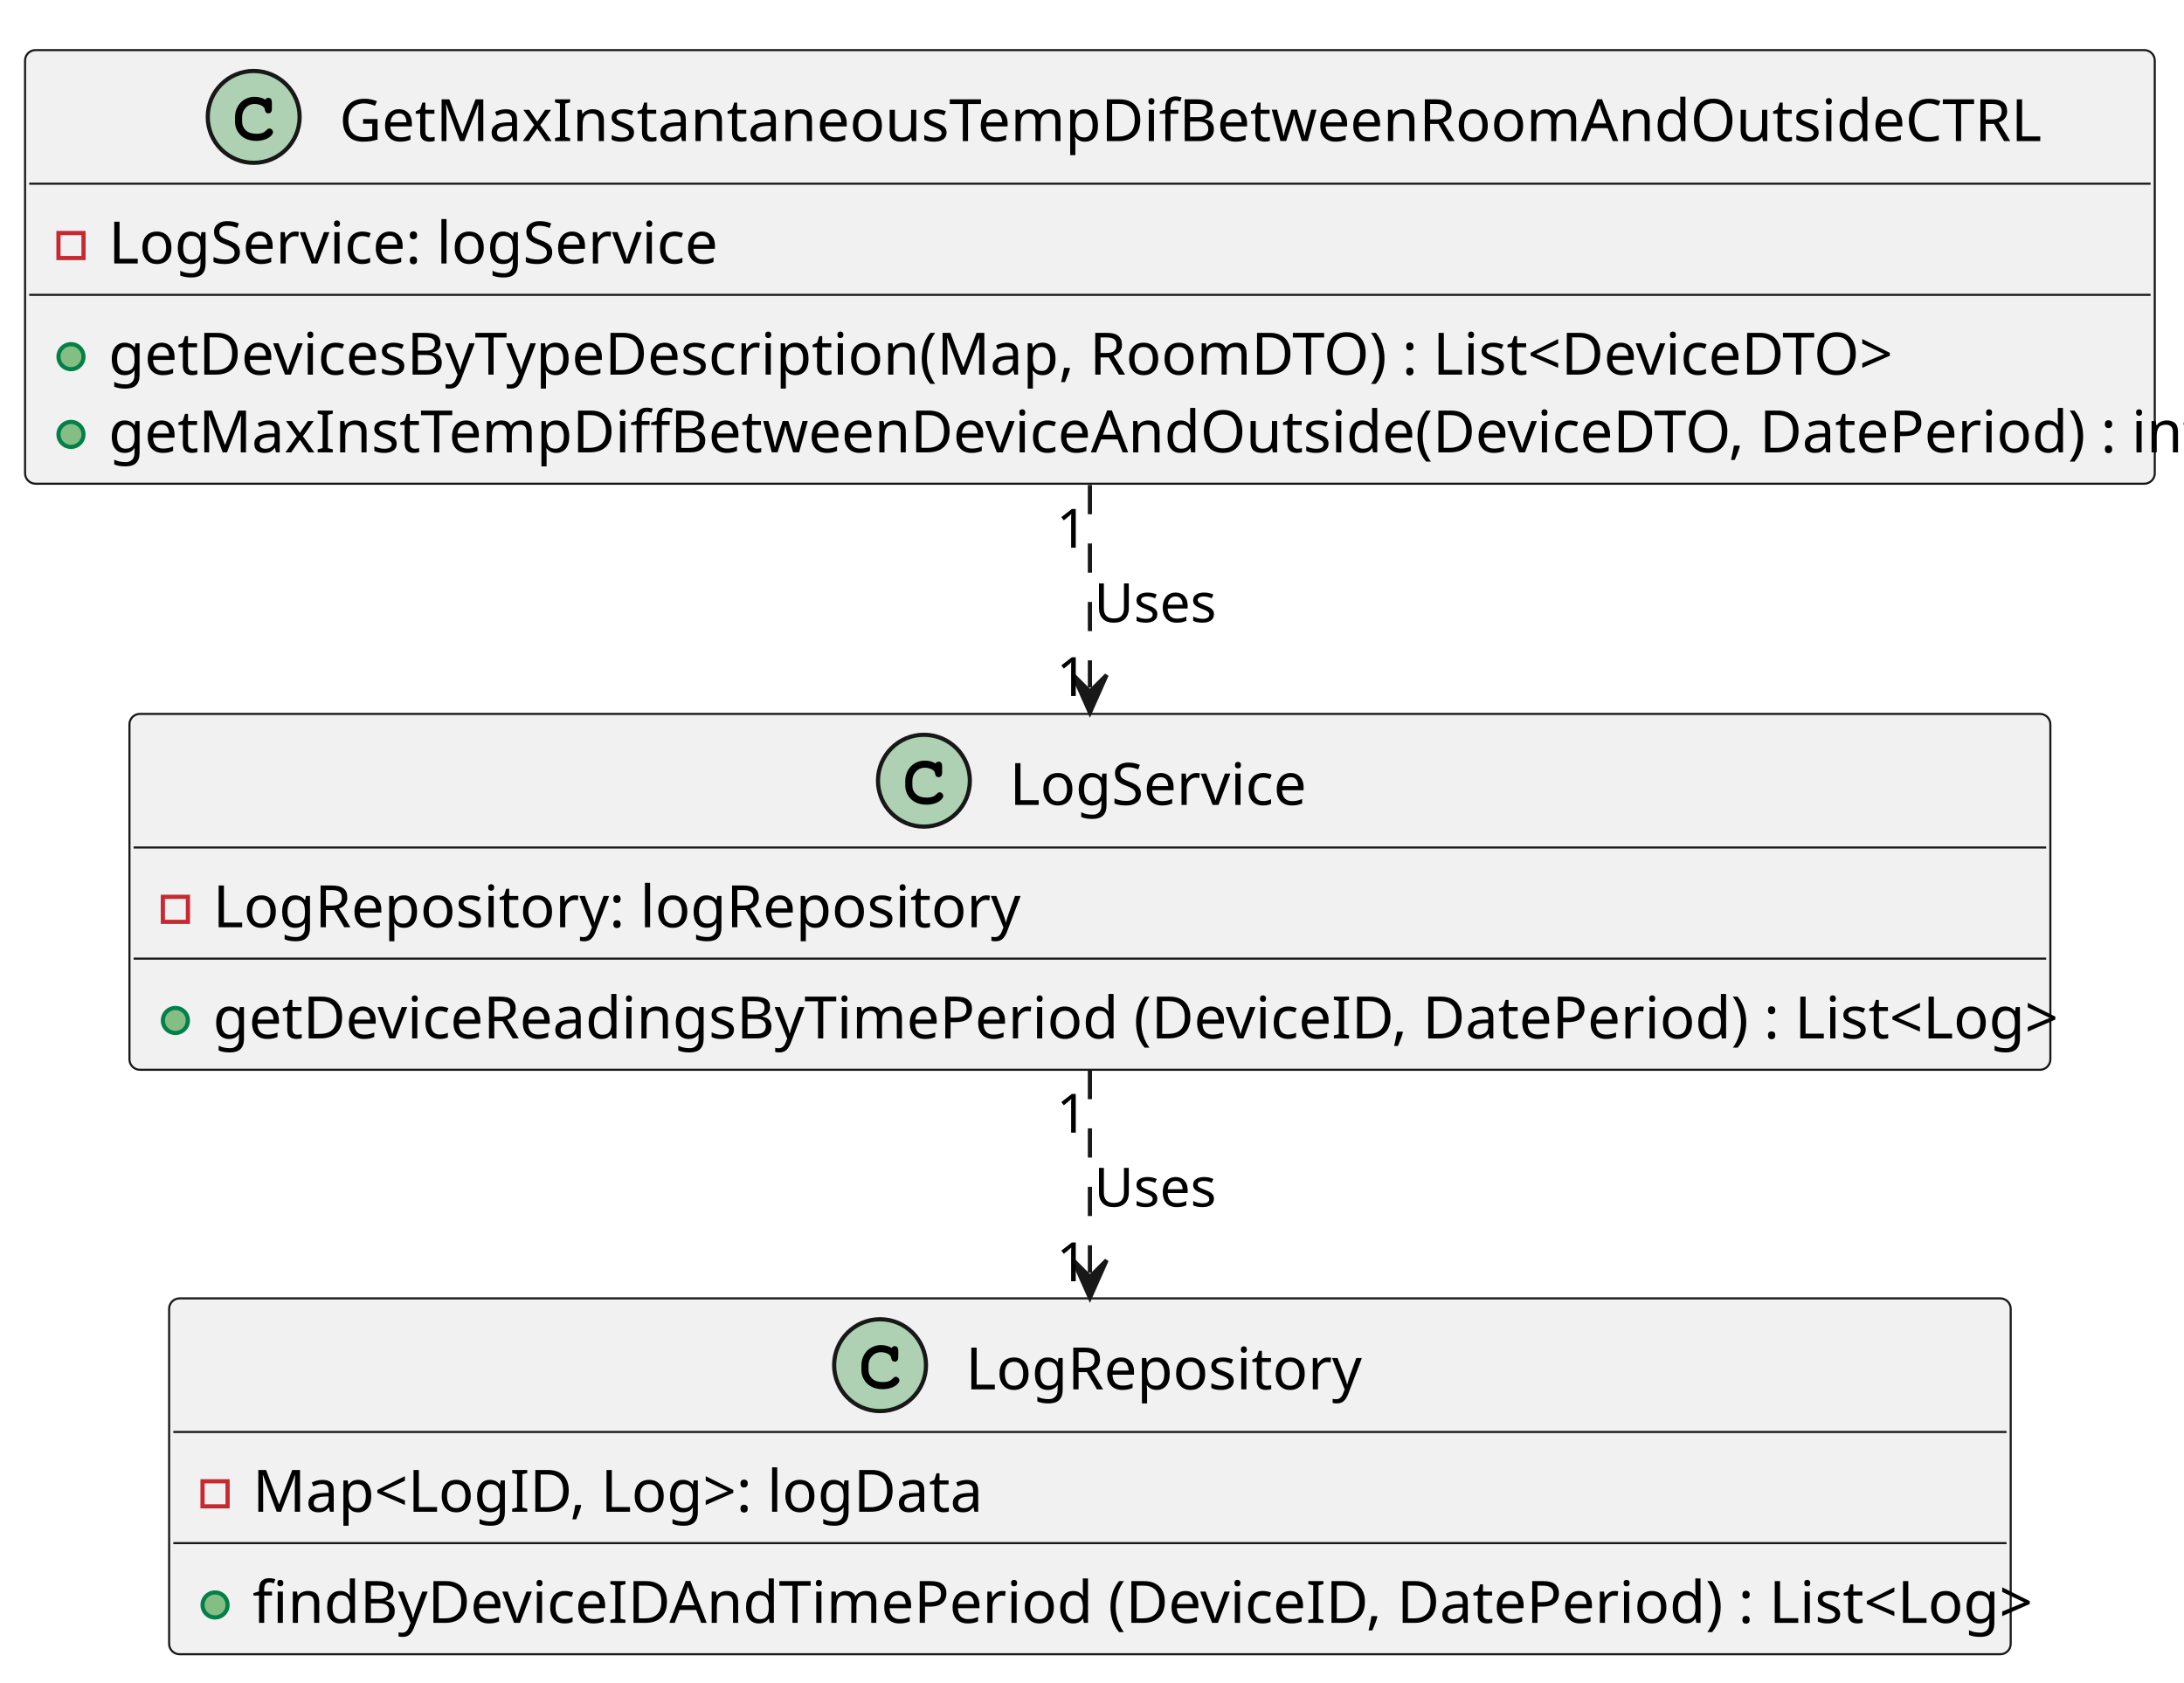
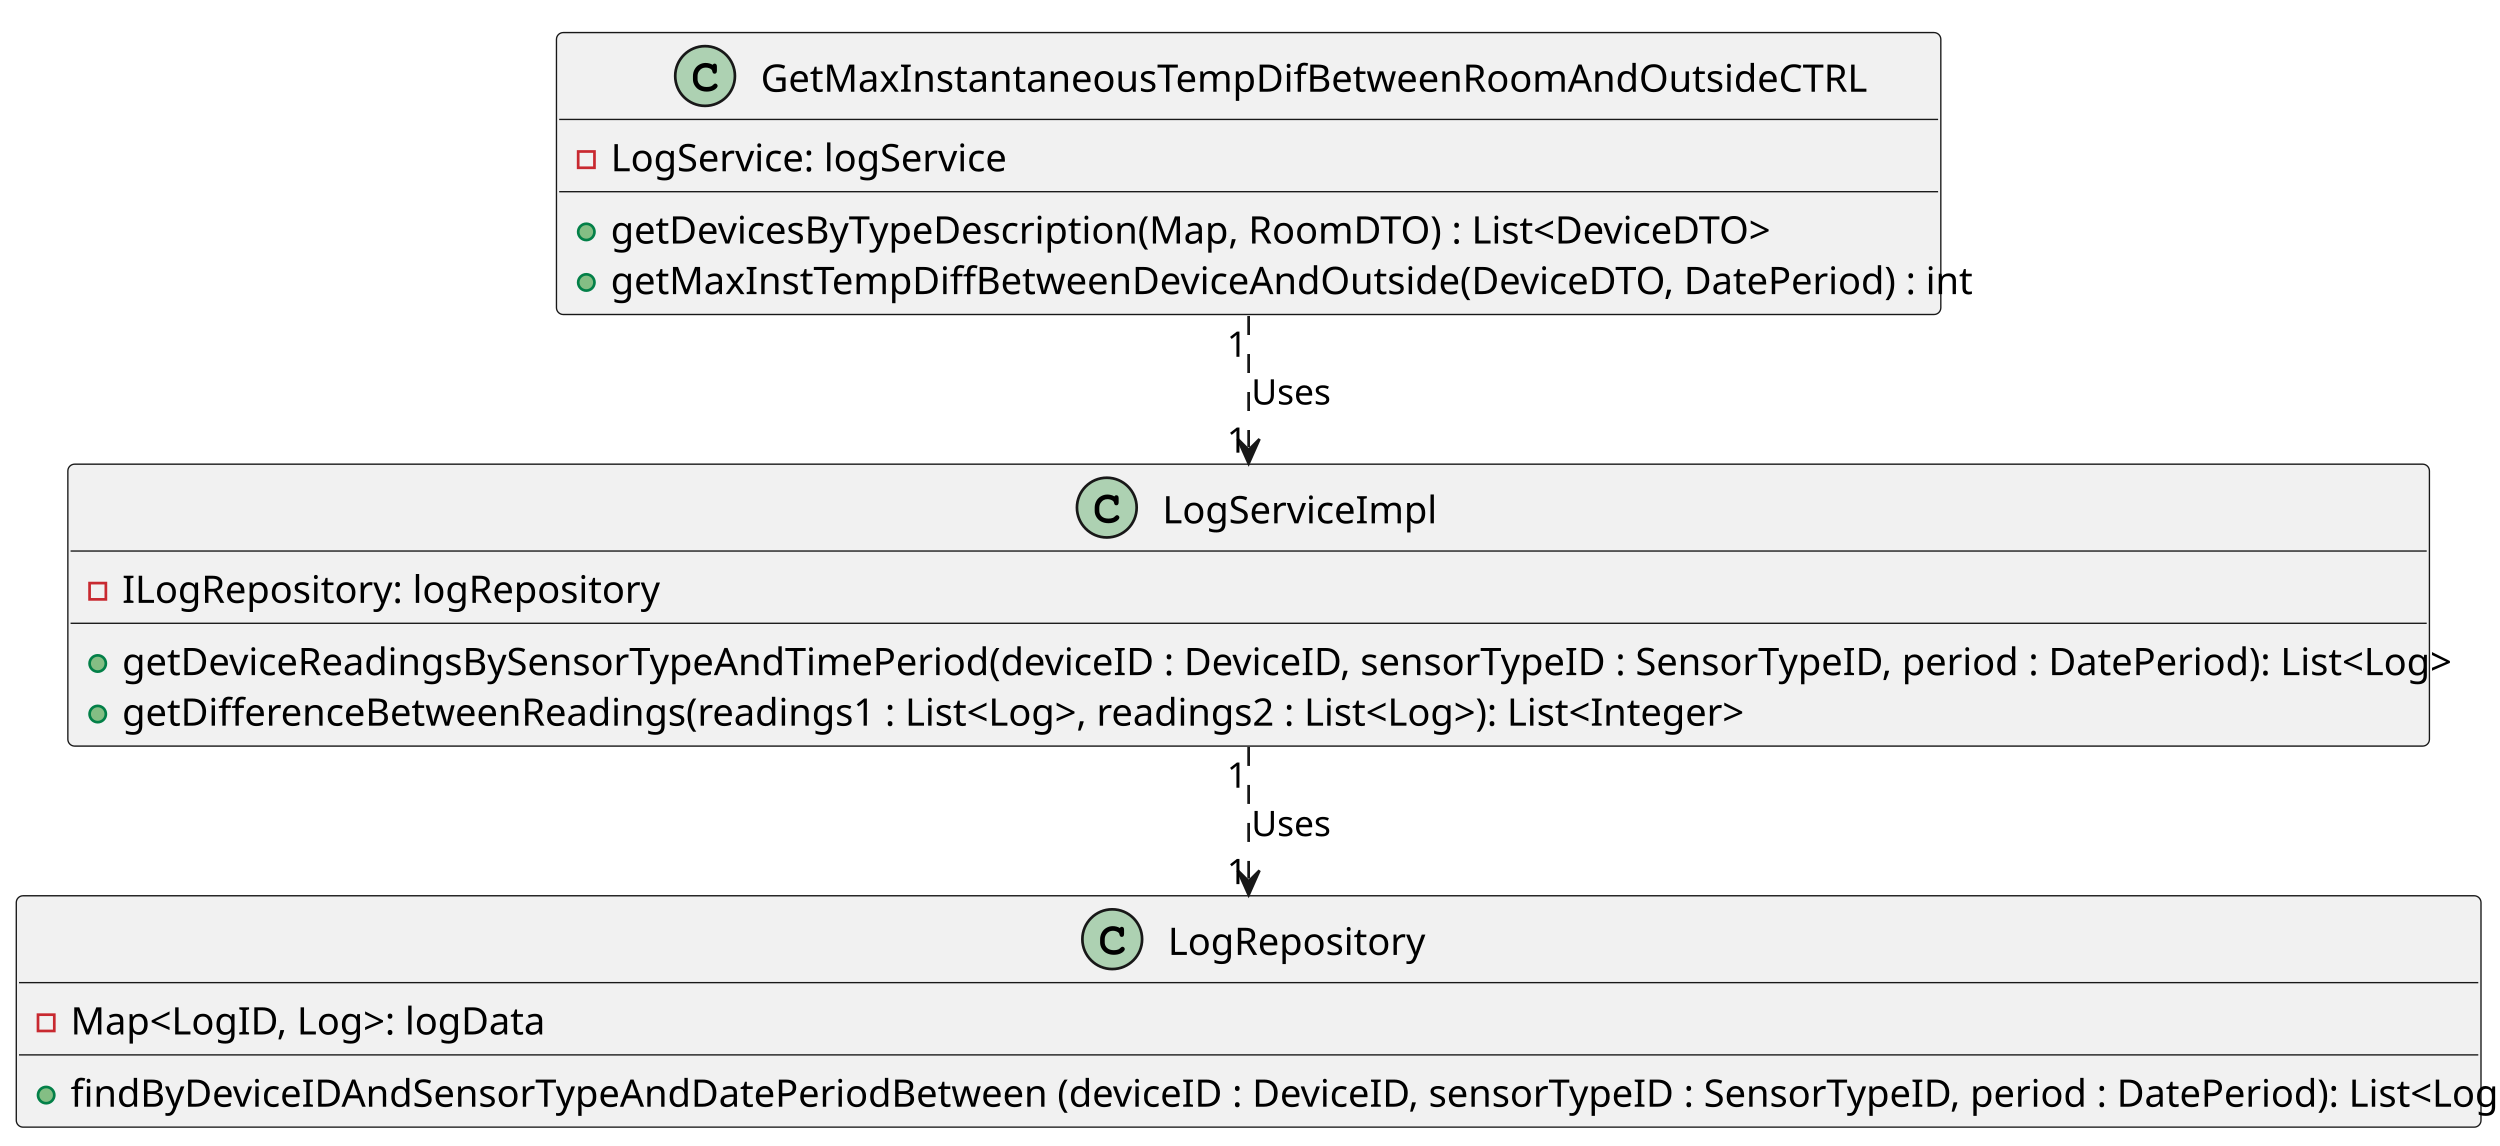
- <svg xmlns="http://www.w3.org/2000/svg" contentStyleType="text/css" height="403px" preserveAspectRatio="none" style="width:523px;height:403px;background:#FFFFFF;" version="1.1" viewBox="0 0 523 403" width="523px" zoomAndPan="magnify">
+ <svg xmlns="http://www.w3.org/2000/svg" contentStyleType="text/css" height="422px" preserveAspectRatio="none" style="width:921px;height:422px;background:#FFFFFF;" version="1.1" viewBox="0 0 921 422" width="921px" zoomAndPan="magnify">
  <defs />
  <g>
    <g id="elem_GetMaxInstantaneousTempDifBetweenRoomAndOutsideCTRL">
-       <rect codeLine="5" fill="#F1F1F1" height="103.863" id="GetMaxInstantaneousTempDifBetweenRoomAndOutsideCTRL" rx="2.5" ry="2.5" style="stroke:#181818;stroke-width:0.5;" width="510" x="6" y="12" />
-       <ellipse cx="60.75" cy="28" fill="#ADD1B2" rx="11" ry="11" style="stroke:#181818;stroke-width:1.0;" />
-       <path d="M63.516,23.875 Q63.672,23.656 63.859,23.547 Q64.047,23.438 64.266,23.438 Q64.641,23.438 64.875,23.703 Q65.109,23.953 65.109,24.562 L65.109,26.016 Q65.109,26.625 64.875,26.891 Q64.641,27.156 64.266,27.156 Q63.922,27.156 63.719,26.953 Q63.516,26.766 63.406,26.25 Q63.359,25.891 63.172,25.703 Q62.844,25.328 62.234,25.109 Q61.625,24.891 61,24.891 Q60.234,24.891 59.594,25.219 Q58.969,25.547 58.469,26.297 Q57.984,27.047 57.984,28.078 L57.984,29.172 Q57.984,30.406 58.875,31.234 Q59.766,32.047 61.359,32.047 Q62.297,32.047 62.953,31.797 Q63.344,31.641 63.766,31.203 Q64.031,30.938 64.172,30.859 Q64.328,30.781 64.531,30.781 Q64.859,30.781 65.109,31.047 Q65.375,31.297 65.375,31.641 Q65.375,31.984 65.031,32.391 Q64.531,32.969 63.734,33.297 Q62.656,33.75 61.359,33.75 Q59.844,33.75 58.641,33.125 Q57.656,32.625 56.969,31.562 Q56.281,30.484 56.281,29.203 L56.281,28.047 Q56.281,26.719 56.891,25.578 Q57.516,24.422 58.609,23.812 Q59.703,23.188 60.938,23.188 Q61.672,23.188 62.312,23.359 Q62.969,23.516 63.516,23.875 Z " fill="#000000" />
-       <text fill="#000000" font-family="sans-serif" font-size="14" lengthAdjust="spacing" textLength="392" x="81.25" y="33.797">GetMaxInstantaneousTempDifBetweenRoomAndOutsideCTRL</text>
-       <line style="stroke:#181818;stroke-width:0.5;" x1="7" x2="515" y1="44" y2="44" />
-       <rect fill="none" height="6" style="stroke:#C82930;stroke-width:1.0;" width="6" x="14" y="55.81" />
-       <text fill="#000000" font-family="sans-serif" font-size="14" lengthAdjust="spacing" textLength="145" x="26" y="63.107">LogService: logService</text>
-       <line style="stroke:#181818;stroke-width:0.5;" x1="7" x2="515" y1="70.621" y2="70.621" />
-       <ellipse cx="17" cy="85.432" fill="#84BE84" rx="3" ry="3" style="stroke:#038048;stroke-width:1.0;" />
-       <text fill="#000000" font-family="sans-serif" font-size="14" lengthAdjust="spacing" textLength="424" x="26" y="89.728">getDevicesByTypeDescription(Map, RoomDTO) : List&lt;DeviceDTO&gt;</text>
-       <ellipse cx="17" cy="104.053" fill="#84BE84" rx="3" ry="3" style="stroke:#038048;stroke-width:1.0;" />
-       <text fill="#000000" font-family="sans-serif" font-size="14" lengthAdjust="spacing" textLength="484" x="26" y="108.35">getMaxInstTempDiffBetweenDeviceAndOutside(DeviceDTO, DatePeriod) : int</text>
+       <rect codeLine="5" fill="#F1F1F1" height="103.863" id="GetMaxInstantaneousTempDifBetweenRoomAndOutsideCTRL" rx="2.5" ry="2.5" style="stroke:#181818;stroke-width:0.5;" width="510" x="205" y="12" />
+       <ellipse cx="259.75" cy="28" fill="#ADD1B2" rx="11" ry="11" style="stroke:#181818;stroke-width:1.0;" />
+       <path d="M262.516,23.875 Q262.672,23.656 262.859,23.547 Q263.047,23.438 263.266,23.438 Q263.641,23.438 263.875,23.703 Q264.109,23.953 264.109,24.562 L264.109,26.016 Q264.109,26.625 263.875,26.891 Q263.641,27.156 263.266,27.156 Q262.922,27.156 262.719,26.953 Q262.516,26.766 262.406,26.25 Q262.359,25.891 262.172,25.703 Q261.844,25.328 261.234,25.109 Q260.625,24.891 260,24.891 Q259.234,24.891 258.594,25.219 Q257.969,25.547 257.469,26.297 Q256.984,27.047 256.984,28.078 L256.984,29.172 Q256.984,30.406 257.875,31.234 Q258.766,32.047 260.359,32.047 Q261.297,32.047 261.953,31.797 Q262.344,31.641 262.766,31.203 Q263.031,30.938 263.172,30.859 Q263.328,30.781 263.531,30.781 Q263.859,30.781 264.109,31.047 Q264.375,31.297 264.375,31.641 Q264.375,31.984 264.031,32.391 Q263.531,32.969 262.734,33.297 Q261.656,33.75 260.359,33.75 Q258.844,33.75 257.641,33.125 Q256.656,32.625 255.969,31.562 Q255.281,30.484 255.281,29.203 L255.281,28.047 Q255.281,26.719 255.891,25.578 Q256.516,24.422 257.609,23.812 Q258.703,23.188 259.938,23.188 Q260.672,23.188 261.312,23.359 Q261.969,23.516 262.516,23.875 Z " fill="#000000" />
+       <text fill="#000000" font-family="sans-serif" font-size="14" lengthAdjust="spacing" textLength="392" x="280.25" y="33.797">GetMaxInstantaneousTempDifBetweenRoomAndOutsideCTRL</text>
+       <line style="stroke:#181818;stroke-width:0.5;" x1="206" x2="714" y1="44" y2="44" />
+       <rect fill="none" height="6" style="stroke:#C82930;stroke-width:1.0;" width="6" x="213" y="55.81" />
+       <text fill="#000000" font-family="sans-serif" font-size="14" lengthAdjust="spacing" textLength="145" x="225" y="63.107">LogService: logService</text>
+       <line style="stroke:#181818;stroke-width:0.5;" x1="206" x2="714" y1="70.621" y2="70.621" />
+       <ellipse cx="216" cy="85.432" fill="#84BE84" rx="3" ry="3" style="stroke:#038048;stroke-width:1.0;" />
+       <text fill="#000000" font-family="sans-serif" font-size="14" lengthAdjust="spacing" textLength="424" x="225" y="89.728">getDevicesByTypeDescription(Map, RoomDTO) : List&lt;DeviceDTO&gt;</text>
+       <ellipse cx="216" cy="104.053" fill="#84BE84" rx="3" ry="3" style="stroke:#038048;stroke-width:1.0;" />
+       <text fill="#000000" font-family="sans-serif" font-size="14" lengthAdjust="spacing" textLength="484" x="225" y="108.35">getMaxInstTempDiffBetweenDeviceAndOutside(DeviceDTO, DatePeriod) : int</text>
    </g>
-     <g id="elem_LogService">
-       <rect codeLine="15" fill="#F1F1F1" height="85.242" id="LogService" rx="2.5" ry="2.5" style="stroke:#181818;stroke-width:0.5;" width="460" x="31" y="171" />
-       <ellipse cx="221.25" cy="187" fill="#ADD1B2" rx="11" ry="11" style="stroke:#181818;stroke-width:1.0;" />
-       <path d="M224.016,182.875 Q224.172,182.656 224.359,182.547 Q224.547,182.438 224.766,182.438 Q225.141,182.438 225.375,182.703 Q225.609,182.953 225.609,183.562 L225.609,185.016 Q225.609,185.625 225.375,185.891 Q225.141,186.156 224.766,186.156 Q224.422,186.156 224.219,185.953 Q224.016,185.766 223.906,185.25 Q223.859,184.891 223.672,184.703 Q223.344,184.328 222.734,184.109 Q222.125,183.891 221.5,183.891 Q220.734,183.891 220.094,184.219 Q219.469,184.547 218.969,185.297 Q218.484,186.047 218.484,187.078 L218.484,188.172 Q218.484,189.406 219.375,190.234 Q220.266,191.047 221.859,191.047 Q222.797,191.047 223.453,190.797 Q223.844,190.641 224.266,190.203 Q224.531,189.938 224.672,189.859 Q224.828,189.781 225.031,189.781 Q225.359,189.781 225.609,190.047 Q225.875,190.297 225.875,190.641 Q225.875,190.984 225.531,191.391 Q225.031,191.969 224.234,192.297 Q223.156,192.75 221.859,192.75 Q220.344,192.75 219.141,192.125 Q218.156,191.625 217.469,190.562 Q216.781,189.484 216.781,188.203 L216.781,187.047 Q216.781,185.719 217.391,184.578 Q218.016,183.422 219.109,182.812 Q220.203,182.188 221.438,182.188 Q222.172,182.188 222.812,182.359 Q223.469,182.516 224.016,182.875 Z " fill="#000000" />
-       <text fill="#000000" font-family="sans-serif" font-size="14" lengthAdjust="spacing" textLength="71" x="241.75" y="192.797">LogService</text>
-       <line style="stroke:#181818;stroke-width:0.5;" x1="32" x2="490" y1="203" y2="203" />
-       <rect fill="none" height="6" style="stroke:#C82930;stroke-width:1.0;" width="6" x="39" y="214.81" />
-       <text fill="#000000" font-family="sans-serif" font-size="14" lengthAdjust="spacing" textLength="187" x="51" y="222.107">LogRepository: logRepository</text>
-       <line style="stroke:#181818;stroke-width:0.5;" x1="32" x2="490" y1="229.621" y2="229.621" />
-       <ellipse cx="42" cy="244.432" fill="#84BE84" rx="3" ry="3" style="stroke:#038048;stroke-width:1.0;" />
-       <text fill="#000000" font-family="sans-serif" font-size="14" lengthAdjust="spacing" textLength="434" x="51" y="248.728">getDeviceReadingsByTimePeriod (DeviceID, DatePeriod) : List&lt;Log&gt;</text>
+     <g id="elem_LogServiceImpl">
+       <rect codeLine="15" fill="#F1F1F1" height="103.863" id="LogServiceImpl" rx="2.5" ry="2.5" style="stroke:#181818;stroke-width:0.5;" width="870" x="25" y="171" />
+       <ellipse cx="407.75" cy="187" fill="#ADD1B2" rx="11" ry="11" style="stroke:#181818;stroke-width:1.0;" />
+       <path d="M410.516,182.875 Q410.672,182.656 410.859,182.547 Q411.047,182.438 411.266,182.438 Q411.641,182.438 411.875,182.703 Q412.109,182.953 412.109,183.562 L412.109,185.016 Q412.109,185.625 411.875,185.891 Q411.641,186.156 411.266,186.156 Q410.922,186.156 410.719,185.953 Q410.516,185.766 410.406,185.25 Q410.359,184.891 410.172,184.703 Q409.844,184.328 409.234,184.109 Q408.625,183.891 408,183.891 Q407.234,183.891 406.594,184.219 Q405.969,184.547 405.469,185.297 Q404.984,186.047 404.984,187.078 L404.984,188.172 Q404.984,189.406 405.875,190.234 Q406.766,191.047 408.359,191.047 Q409.297,191.047 409.953,190.797 Q410.344,190.641 410.766,190.203 Q411.031,189.938 411.172,189.859 Q411.328,189.781 411.531,189.781 Q411.859,189.781 412.109,190.047 Q412.375,190.297 412.375,190.641 Q412.375,190.984 412.031,191.391 Q411.531,191.969 410.734,192.297 Q409.656,192.75 408.359,192.75 Q406.844,192.75 405.641,192.125 Q404.656,191.625 403.969,190.562 Q403.281,189.484 403.281,188.203 L403.281,187.047 Q403.281,185.719 403.891,184.578 Q404.516,183.422 405.609,182.812 Q406.703,182.188 407.938,182.188 Q408.672,182.188 409.312,182.359 Q409.969,182.516 410.516,182.875 Z " fill="#000000" />
+       <text fill="#000000" font-family="sans-serif" font-size="14" lengthAdjust="spacing" textLength="96" x="428.25" y="192.797">LogServiceImpl</text>
+       <line style="stroke:#181818;stroke-width:0.5;" x1="26" x2="894" y1="203" y2="203" />
+       <rect fill="none" height="6" style="stroke:#C82930;stroke-width:1.0;" width="6" x="33" y="214.81" />
+       <text fill="#000000" font-family="sans-serif" font-size="14" lengthAdjust="spacing" textLength="190" x="45" y="222.107">ILogRepository: logRepository</text>
+       <line style="stroke:#181818;stroke-width:0.5;" x1="26" x2="894" y1="229.621" y2="229.621" />
+       <ellipse cx="36" cy="244.432" fill="#84BE84" rx="3" ry="3" style="stroke:#038048;stroke-width:1.0;" />
+       <text fill="#000000" font-family="sans-serif" font-size="14" lengthAdjust="spacing" textLength="844" x="45" y="248.728">getDeviceReadingsBySensorTypeAndTimePeriod(deviceID : DeviceID, sensorTypeID : SensorTypeID, period : DatePeriod): List&lt;Log&gt;</text>
+       <ellipse cx="36" cy="263.053" fill="#84BE84" rx="3" ry="3" style="stroke:#038048;stroke-width:1.0;" />
+       <text fill="#000000" font-family="sans-serif" font-size="14" lengthAdjust="spacing" textLength="581" x="45" y="267.35">getDifferenceBetweenReadings(readings1 : List&lt;Log&gt;, readings2 : List&lt;Log&gt;): List&lt;Integer&gt;</text>
    </g>
    <g id="elem_LogRepository">
-       <rect codeLine="23" fill="#F1F1F1" height="85.242" id="LogRepository" rx="2.5" ry="2.5" style="stroke:#181818;stroke-width:0.5;" width="441" x="40.5" y="311" />
-       <ellipse cx="210.75" cy="327" fill="#ADD1B2" rx="11" ry="11" style="stroke:#181818;stroke-width:1.0;" />
-       <path d="M213.516,322.875 Q213.672,322.656 213.859,322.547 Q214.047,322.438 214.266,322.438 Q214.641,322.438 214.875,322.703 Q215.109,322.953 215.109,323.562 L215.109,325.016 Q215.109,325.625 214.875,325.891 Q214.641,326.156 214.266,326.156 Q213.922,326.156 213.719,325.953 Q213.516,325.766 213.406,325.25 Q213.359,324.891 213.172,324.703 Q212.844,324.328 212.234,324.109 Q211.625,323.891 211,323.891 Q210.234,323.891 209.594,324.219 Q208.969,324.547 208.469,325.297 Q207.984,326.047 207.984,327.078 L207.984,328.172 Q207.984,329.406 208.875,330.234 Q209.766,331.047 211.359,331.047 Q212.297,331.047 212.953,330.797 Q213.344,330.641 213.766,330.203 Q214.031,329.938 214.172,329.859 Q214.328,329.781 214.531,329.781 Q214.859,329.781 215.109,330.047 Q215.375,330.297 215.375,330.641 Q215.375,330.984 215.031,331.391 Q214.531,331.969 213.734,332.297 Q212.656,332.75 211.359,332.75 Q209.844,332.75 208.641,332.125 Q207.656,331.625 206.969,330.562 Q206.281,329.484 206.281,328.203 L206.281,327.047 Q206.281,325.719 206.891,324.578 Q207.516,323.422 208.609,322.812 Q209.703,322.188 210.938,322.188 Q211.672,322.188 212.312,322.359 Q212.969,322.516 213.516,322.875 Z " fill="#000000" />
-       <text fill="#000000" font-family="sans-serif" font-size="14" lengthAdjust="spacing" textLength="92" x="231.25" y="332.797">LogRepository</text>
-       <line style="stroke:#181818;stroke-width:0.5;" x1="41.5" x2="480.5" y1="343" y2="343" />
-       <rect fill="none" height="6" style="stroke:#C82930;stroke-width:1.0;" width="6" x="48.5" y="354.81" />
-       <text fill="#000000" font-family="sans-serif" font-size="14" lengthAdjust="spacing" textLength="169" x="60.5" y="362.107">Map&lt;LogID, Log&gt;: logData</text>
-       <line style="stroke:#181818;stroke-width:0.5;" x1="41.5" x2="480.5" y1="369.621" y2="369.621" />
-       <ellipse cx="51.5" cy="384.432" fill="#84BE84" rx="3" ry="3" style="stroke:#038048;stroke-width:1.0;" />
-       <text fill="#000000" font-family="sans-serif" font-size="14" lengthAdjust="spacing" textLength="415" x="60.5" y="388.728">findByDeviceIDAndTimePeriod (DeviceID, DatePeriod) : List&lt;Log&gt;</text>
+       <rect codeLine="24" fill="#F1F1F1" height="85.242" id="LogRepository" rx="2.5" ry="2.5" style="stroke:#181818;stroke-width:0.5;" width="908" x="6" y="330" />
+       <ellipse cx="409.75" cy="346" fill="#ADD1B2" rx="11" ry="11" style="stroke:#181818;stroke-width:1.0;" />
+       <path d="M412.516,341.875 Q412.672,341.656 412.859,341.547 Q413.047,341.438 413.266,341.438 Q413.641,341.438 413.875,341.703 Q414.109,341.953 414.109,342.562 L414.109,344.016 Q414.109,344.625 413.875,344.891 Q413.641,345.156 413.266,345.156 Q412.922,345.156 412.719,344.953 Q412.516,344.766 412.406,344.25 Q412.359,343.891 412.172,343.703 Q411.844,343.328 411.234,343.109 Q410.625,342.891 410,342.891 Q409.234,342.891 408.594,343.219 Q407.969,343.547 407.469,344.297 Q406.984,345.047 406.984,346.078 L406.984,347.172 Q406.984,348.406 407.875,349.234 Q408.766,350.047 410.359,350.047 Q411.297,350.047 411.953,349.797 Q412.344,349.641 412.766,349.203 Q413.031,348.938 413.172,348.859 Q413.328,348.781 413.531,348.781 Q413.859,348.781 414.109,349.047 Q414.375,349.297 414.375,349.641 Q414.375,349.984 414.031,350.391 Q413.531,350.969 412.734,351.297 Q411.656,351.75 410.359,351.75 Q408.844,351.75 407.641,351.125 Q406.656,350.625 405.969,349.562 Q405.281,348.484 405.281,347.203 L405.281,346.047 Q405.281,344.719 405.891,343.578 Q406.516,342.422 407.609,341.812 Q408.703,341.188 409.938,341.188 Q410.672,341.188 411.312,341.359 Q411.969,341.516 412.516,341.875 Z " fill="#000000" />
+       <text fill="#000000" font-family="sans-serif" font-size="14" lengthAdjust="spacing" textLength="92" x="430.25" y="351.797">LogRepository</text>
+       <line style="stroke:#181818;stroke-width:0.5;" x1="7" x2="913" y1="362" y2="362" />
+       <rect fill="none" height="6" style="stroke:#C82930;stroke-width:1.0;" width="6" x="14" y="373.81" />
+       <text fill="#000000" font-family="sans-serif" font-size="14" lengthAdjust="spacing" textLength="169" x="26" y="381.107">Map&lt;LogID, Log&gt;: logData</text>
+       <line style="stroke:#181818;stroke-width:0.5;" x1="7" x2="913" y1="388.621" y2="388.621" />
+       <ellipse cx="17" cy="403.432" fill="#84BE84" rx="3" ry="3" style="stroke:#038048;stroke-width:1.0;" />
+       <text fill="#000000" font-family="sans-serif" font-size="14" lengthAdjust="spacing" textLength="882" x="26" y="407.728">findByDeviceIDAndSensorTypeAndDatePeriodBetween (deviceID : DeviceID, sensorTypeID : SensorTypeID, period : DatePeriod): List&lt;Log&gt;</text>
    </g>
-     <polygon fill="#181818" points="261,170.687,265,161.687,261,165.687,257,161.687,261,170.687" style="stroke:#181818;stroke-width:1.0;" />
-     <path d="M261,116.174 C261,133.981 261,147.73 261,164.687 " fill="none" style="stroke:#181818;stroke-width:1.0;stroke-dasharray:7.0,7.0;" />
-     <text fill="#000000" font-family="sans-serif" font-size="13" lengthAdjust="spacing" textLength="30" x="262" y="149.028">Uses</text>
-     <text fill="#000000" font-family="sans-serif" font-size="13" lengthAdjust="spacing" textLength="7" x="253" y="166.715">1</text>
-     <text fill="#000000" font-family="sans-serif" font-size="13" lengthAdjust="spacing" textLength="7" x="253" y="131.203">1</text>
-     <polygon fill="#181818" points="261,310.863,265,301.863,261,305.863,257,301.863,261,310.863" style="stroke:#181818;stroke-width:1.0;" />
-     <path d="M261,256.279 C261,273.573 261,287.584 261,304.863 " fill="none" style="stroke:#181818;stroke-width:1.0;stroke-dasharray:7.0,7.0;" />
-     <text fill="#000000" font-family="sans-serif" font-size="13" lengthAdjust="spacing" textLength="30" x="262" y="289.028">Uses</text>
-     <text fill="#000000" font-family="sans-serif" font-size="13" lengthAdjust="spacing" textLength="7" x="253" y="306.891">1</text>
-     <text fill="#000000" font-family="sans-serif" font-size="13" lengthAdjust="spacing" textLength="7" x="253" y="271.307">1</text>
+     <polygon fill="#181818" points="460,170.745,464,161.745,460,165.745,456,161.745,460,170.745" style="stroke:#181818;stroke-width:1.0;" />
+     <path d="M460,116.408 C460,133.846 460,147.318 460,164.745 " fill="none" style="stroke:#181818;stroke-width:1.0;stroke-dasharray:7.0,7.0;" />
+     <text fill="#000000" font-family="sans-serif" font-size="13" lengthAdjust="spacing" textLength="30" x="461" y="149.028">Uses</text>
+     <text fill="#000000" font-family="sans-serif" font-size="13" lengthAdjust="spacing" textLength="7" x="452" y="166.773">1</text>
+     <text fill="#000000" font-family="sans-serif" font-size="13" lengthAdjust="spacing" textLength="7" x="452" y="131.436">1</text>
+     <polygon fill="#181818" points="460,329.687,464,320.687,460,324.687,456,320.687,460,329.687" style="stroke:#181818;stroke-width:1.0;" />
+     <path d="M460,275.174 C460,292.981 460,306.73 460,323.687 " fill="none" style="stroke:#181818;stroke-width:1.0;stroke-dasharray:7.0,7.0;" />
+     <text fill="#000000" font-family="sans-serif" font-size="13" lengthAdjust="spacing" textLength="30" x="461" y="308.028">Uses</text>
+     <text fill="#000000" font-family="sans-serif" font-size="13" lengthAdjust="spacing" textLength="7" x="452" y="325.715">1</text>
+     <text fill="#000000" font-family="sans-serif" font-size="13" lengthAdjust="spacing" textLength="7" x="452" y="290.203">1</text>
  </g>
</svg>
